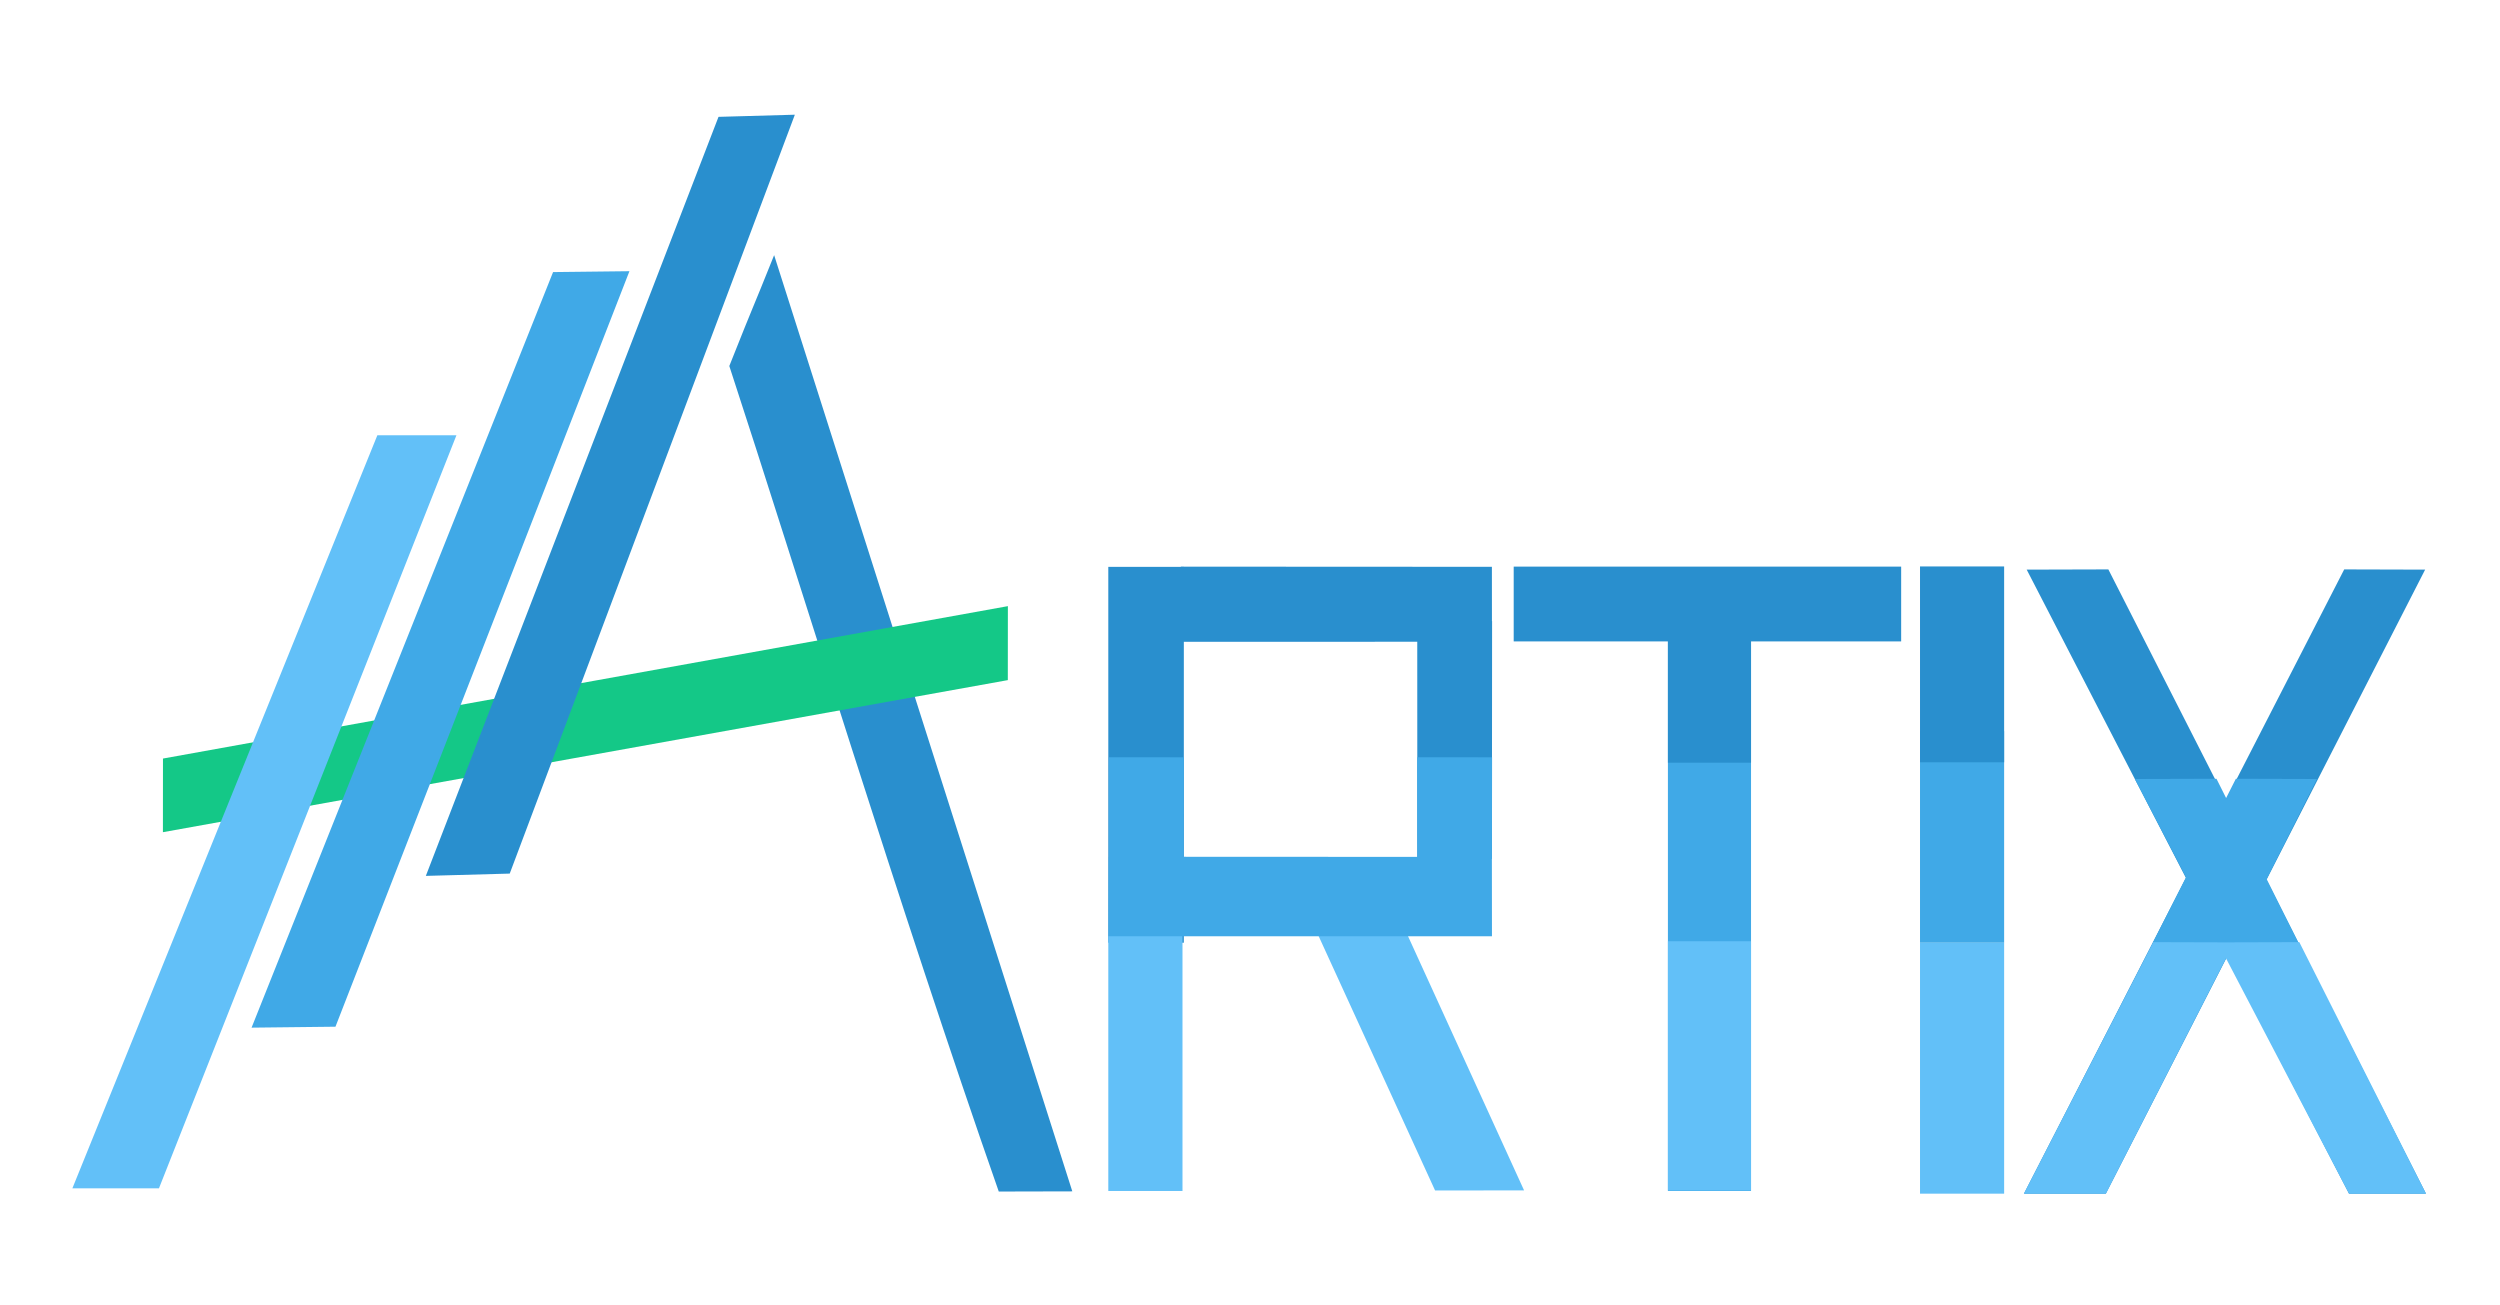
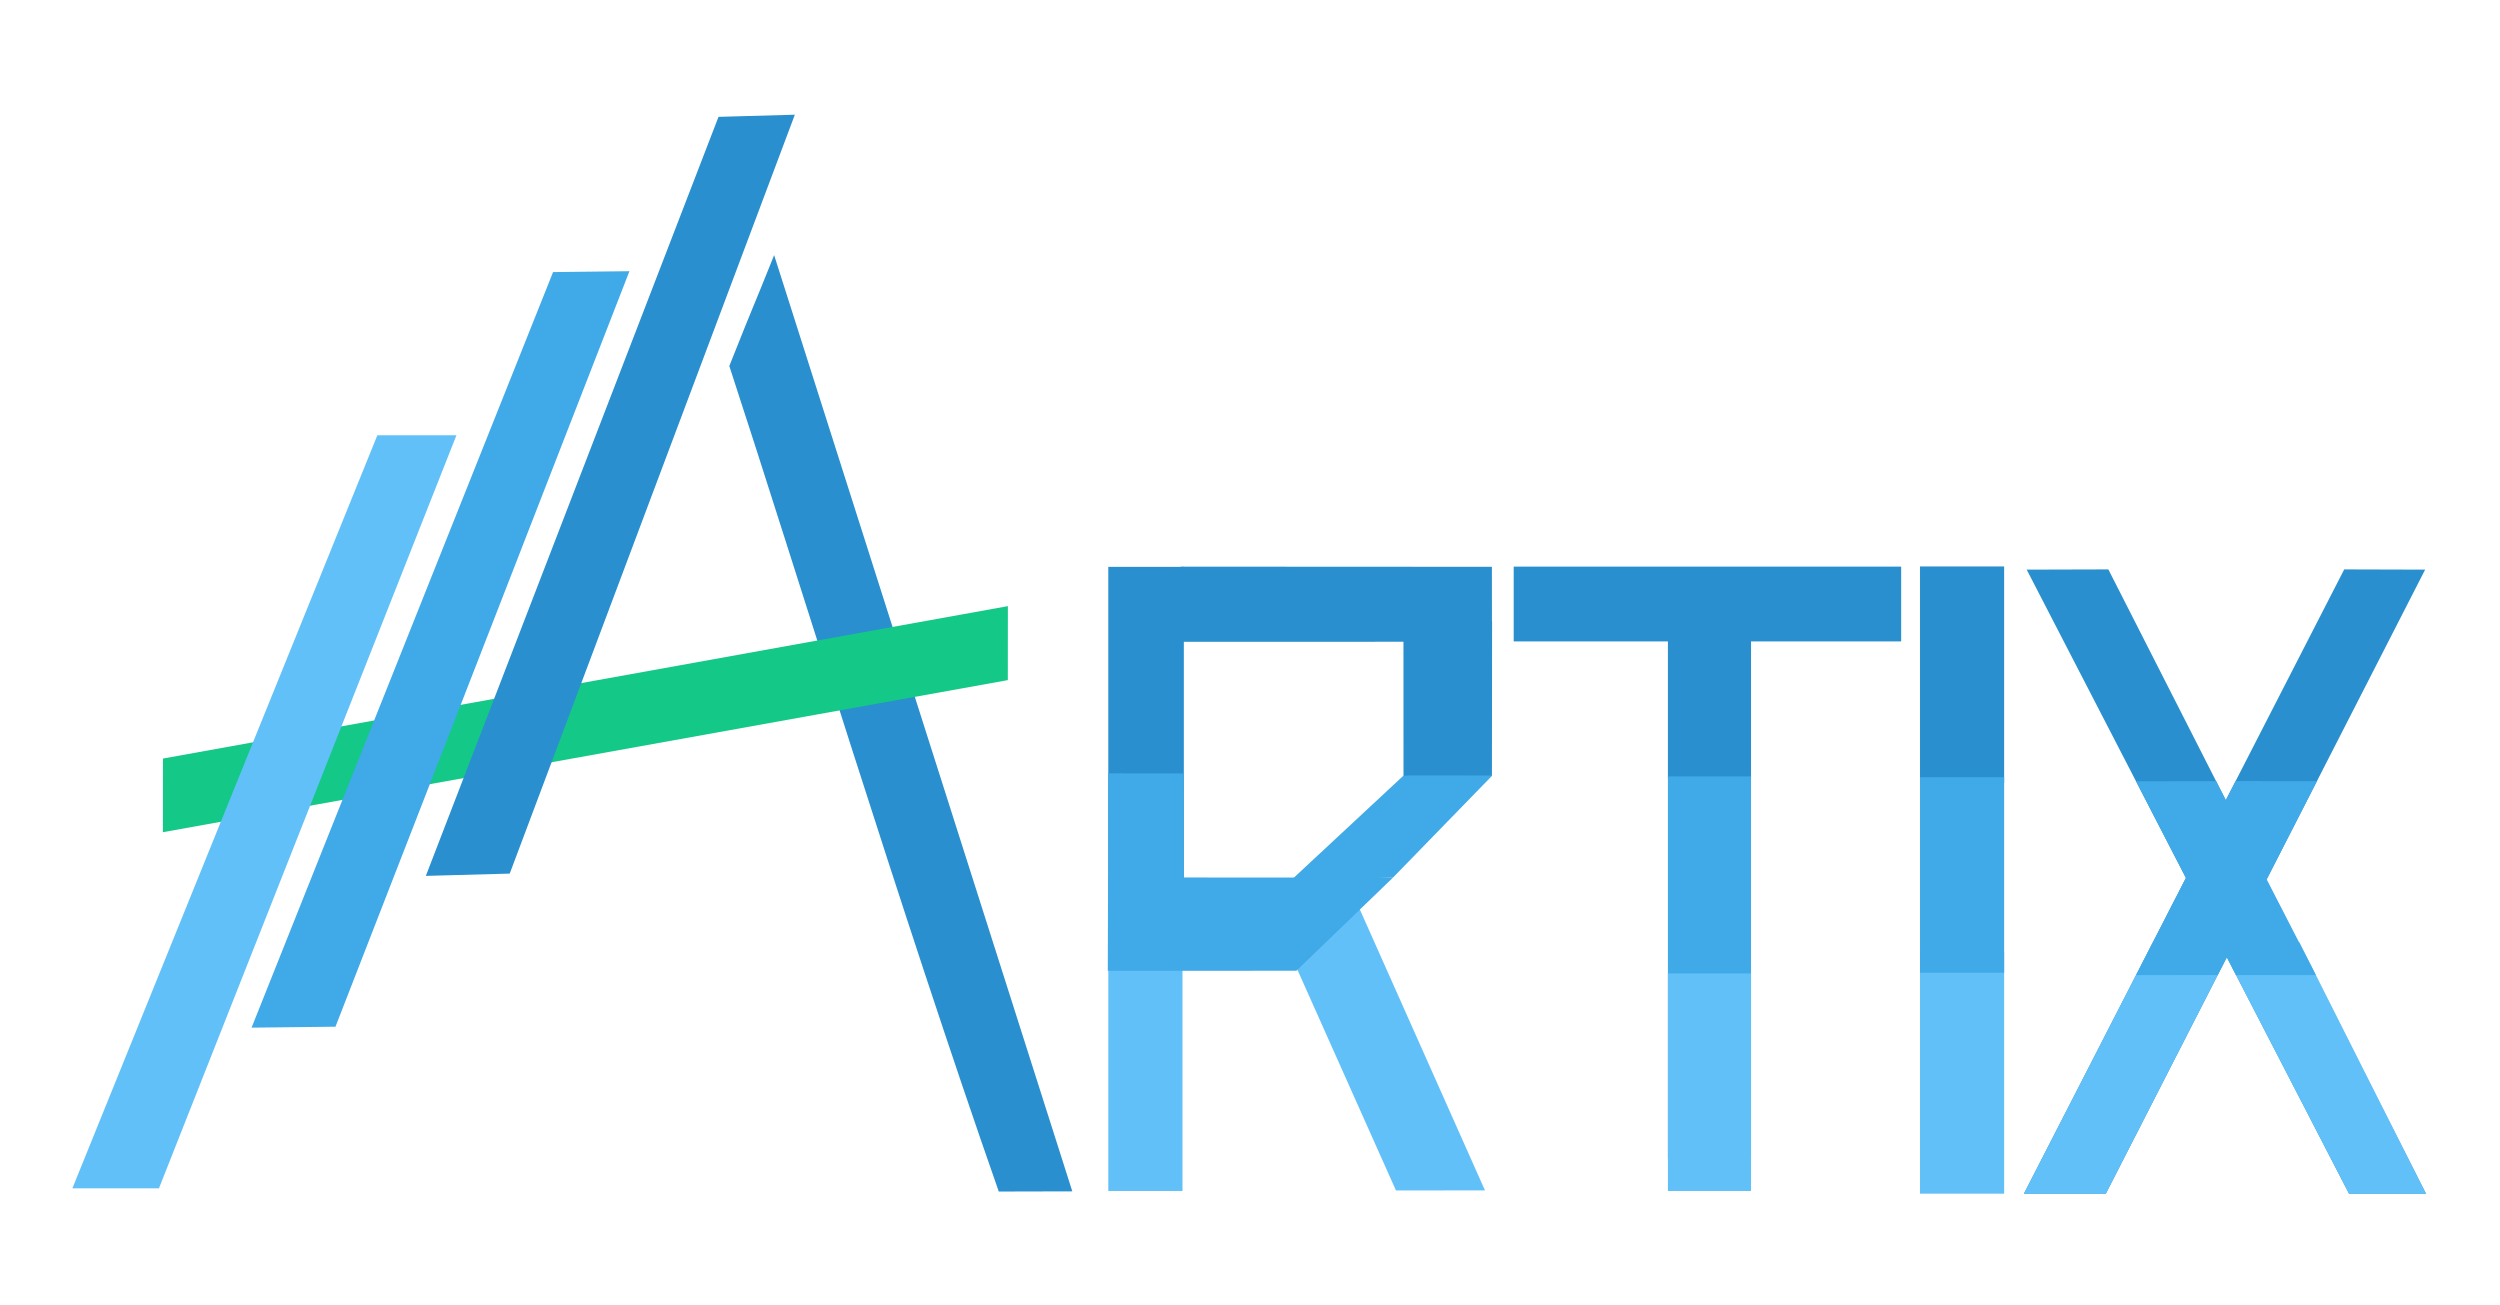
<svg xmlns="http://www.w3.org/2000/svg" width="575mm" height="300mm" viewBox="0 0 575 300" version="1.1" id="svg8">
  <defs id="defs2" />
  <g id="layer1" transform="translate(0,3)">
-     <path style="opacity:1;fill:#298fce;fill-opacity:1;fill-rule:nonzero;stroke:none;stroke-width:0.307;stroke-miterlimit:4;stroke-dasharray:none;stroke-dashoffset:24.5;stroke-opacity:1" d="m 325.968,139.832 17.213,0.035 -0.038,54.646 -17.163,0.01 z" id="path866" />
+     <path id="path835" d="m 383.619,131.558 h 19.118 v 44.569 h -19.118 z" style="opacity:1;fill:#298fce;fill-opacity:1;fill-rule:nonzero;stroke:none;stroke-width:0.28;stroke-miterlimit:4;stroke-dasharray:none;stroke-dashoffset:24.5;stroke-opacity:1" />
+     <path style="opacity:1;fill:#298fce;fill-opacity:1;fill-rule:nonzero;stroke:none;stroke-width:0.307;stroke-miterlimit:4;stroke-dasharray:none;stroke-dashoffset:24.5;stroke-opacity:1" d="m 322.793,139.832 20.388,0.035 -0.038,35.596 -20.338,0.01 z" id="path866" />
    <path style="fill:#298fce;fill-opacity:1;stroke:none;stroke-width:0.283px;stroke-linecap:butt;stroke-linejoin:miter;stroke-opacity:1" d="m 178.051,55.683 68.58,215.331 -16.914,0.04 C 207.025,206.242 182.939,127.533 167.742,81.184 c 6.496,-16.352 4.654,-11.374 10.309,-25.502 z" id="path828-8-0-1" />
    <path style="fill:#14c887;fill-opacity:1;stroke:none;stroke-width:0.283px;stroke-linecap:butt;stroke-linejoin:miter;stroke-opacity:1" d="m 231.811,136.412 -0.014,17.016 -194.328,34.976 0.014,-16.937 z" id="path828-8-0-7" />
    <path style="fill:#62c0f8;fill-opacity:1;stroke:none;stroke-width:0.282px;stroke-linecap:butt;stroke-linejoin:miter;stroke-opacity:1" d="M 86.791,97.114 H 104.981 L 36.557,270.319 H 16.645 Z" id="path828" />
    <path style="fill:#40a9e7;fill-opacity:1;stroke:none;stroke-width:0.283px;stroke-linecap:butt;stroke-linejoin:miter;stroke-opacity:1" d="M 127.207,59.58 144.769,59.376 77.157,233.142 57.859,233.36 Z" id="path828-8" />
    <path style="fill:#298fce;fill-opacity:1;stroke:none;stroke-width:0.283px;stroke-linecap:butt;stroke-linejoin:miter;stroke-opacity:1" d="m 165.258,23.875 17.558,-0.492 -65.579,174.544 -19.294,0.527 z" id="path828-8-0" />
-     <path style="opacity:1;fill:#40a9e7;fill-opacity:1;fill-rule:nonzero;stroke:none;stroke-width:0.494;stroke-miterlimit:4;stroke-dasharray:none;stroke-dashoffset:24.5;stroke-opacity:1" d="m 383.619,143.812 h 19.118 v 127.114 h -19.118 z" id="rect859" />
+     <path style="opacity:1;fill:#40a9e7;fill-opacity:1;fill-rule:nonzero;stroke:none;stroke-width:0.494;stroke-miterlimit:4;stroke-dasharray:none;stroke-dashoffset:24.5;stroke-opacity:1" d="m 383.619,175.562 h 19.118 v 87.955 h -19.118 z" id="rect859" />
    <path id="rect833" style="opacity:1;fill:#298fce;fill-opacity:1;fill-rule:nonzero;stroke:none;stroke-width:0.533;stroke-miterlimit:4;stroke-dasharray:none;stroke-dashoffset:24.5;stroke-opacity:1" d="m 539.17,127.962 18.612,0.053 -73.436,143.527 -18.845,0.002 z m -73.031,0.053 18.78,-0.053 73.06,143.582 -17.707,-0.002 z" />
-     <path id="path858" d="m 303.112,211.922 20.555,0.01 26.874,58.862 -20.473,0.012 z" style="opacity:1;fill:#62c0f8;fill-opacity:1;fill-rule:nonzero;stroke:none;stroke-width:0.359;stroke-miterlimit:4;stroke-dasharray:none;stroke-dashoffset:24.5;stroke-opacity:1" />
+     <path id="path858" d="m 291.471,204.514 20.555,0.01 29.52,66.27 -20.473,0.012 z" style="opacity:1;fill:#62c0f8;fill-opacity:1;fill-rule:nonzero;stroke:none;stroke-width:0.359;stroke-miterlimit:4;stroke-dasharray:none;stroke-dashoffset:24.5;stroke-opacity:1" />
    <path style="opacity:1;fill:#298fce;fill-opacity:1;fill-rule:nonzero;stroke:none;stroke-width:0.352;stroke-miterlimit:4;stroke-dasharray:none;stroke-dashoffset:24.5;stroke-opacity:1" d="m 271.55,144.614 0.046,-17.286 71.541,0.038 0.014,17.236 z" id="path862" />
-     <path style="opacity:1;fill:#298fce;fill-opacity:1;fill-rule:nonzero;stroke:none;stroke-width:0.394;stroke-miterlimit:4;stroke-dasharray:none;stroke-dashoffset:24.5;stroke-opacity:1" d="m 254.909,127.378 h 17.372 v 86.449 h -17.372 z" id="rect832" />
-     <path id="path831" d="m 441.604,165.17 h 19.347 v 48.67 h -19.347 z" style="opacity:1;fill:#40a9e7;fill-opacity:1;fill-rule:nonzero;stroke:none;stroke-width:0.307;stroke-miterlimit:4;stroke-dasharray:none;stroke-dashoffset:24.5;stroke-opacity:1" />
-     <path style="opacity:1;fill:#62c0f8;fill-opacity:1;fill-rule:nonzero;stroke:none;stroke-width:0.335;stroke-miterlimit:4;stroke-dasharray:none;stroke-dashoffset:24.5;stroke-opacity:1" d="m 441.604,213.84 h 19.347 v 57.703 h -19.347 z" id="path833" />
-     <path id="path826" d="m 383.619,213.486 h 19.118 v 57.342 h -19.118 z" style="opacity:1;fill:#62c0f8;fill-opacity:1;fill-rule:nonzero;stroke:none;stroke-width:0.332;stroke-miterlimit:4;stroke-dasharray:none;stroke-dashoffset:24.5;stroke-opacity:1" />
-     <path id="path835" d="m 383.619,131.558 h 19.118 v 40.864 h -19.118 z" style="opacity:1;fill:#298fce;fill-opacity:1;fill-rule:nonzero;stroke:none;stroke-width:0.28;stroke-miterlimit:4;stroke-dasharray:none;stroke-dashoffset:24.5;stroke-opacity:1" />
+     <path style="opacity:1;fill:#298fce;fill-opacity:1;fill-rule:nonzero;stroke:none;stroke-width:0.394;stroke-miterlimit:4;stroke-dasharray:none;stroke-dashoffset:24.5;stroke-opacity:1" d="m 254.909,127.378 h 17.372 v 73.219 h -17.372 z" id="rect832" />
+     <path style="opacity:1;fill:#62c0f8;fill-opacity:1;fill-rule:nonzero;stroke:none;stroke-width:0.329;stroke-miterlimit:4;stroke-dasharray:none;stroke-dashoffset:24.5;stroke-opacity:1" d="m 441.604,215.956 h 19.347 v 55.587 h -19.347 z" id="path833" />
+     <path id="path826" d="m 383.619,220.895 h 19.118 v 50.031 h -19.118 z" style="opacity:1;fill:#62c0f8;fill-opacity:1;fill-rule:nonzero;stroke:none;stroke-width:0.332;stroke-miterlimit:4;stroke-dasharray:none;stroke-dashoffset:24.5;stroke-opacity:1" />
    <path style="opacity:1;fill:#298fce;fill-opacity:1;fill-rule:nonzero;stroke:none;stroke-width:0.402;stroke-miterlimit:4;stroke-dasharray:none;stroke-dashoffset:24.5;stroke-opacity:1" d="m 348.151,144.524 v -17.203 h 89.116 v 17.203 z" id="rect861" />
-     <path id="path830" d="m 254.909,212.239 h 17.065 v 58.687 h -17.065 z" style="opacity:1;fill:#62c0f8;fill-opacity:1;fill-rule:nonzero;stroke:none;stroke-width:0.322;stroke-miterlimit:4;stroke-dasharray:none;stroke-dashoffset:24.5;stroke-opacity:1" />
-     <path style="opacity:1;fill:#298fce;fill-opacity:1;fill-rule:nonzero;stroke:none;stroke-width:0.296;stroke-miterlimit:4;stroke-dasharray:none;stroke-dashoffset:24.5;stroke-opacity:1" d="m 441.604,127.282 h 19.347 v 45.046 h -19.347 z" id="rect863" />
-     <path id="path864" d="m 254.961,212.348 0.057,-18.3 88.116,0.041 0.017,18.246 z" style="opacity:1;fill:#40a9e7;fill-opacity:1;fill-rule:nonzero;stroke:none;stroke-width:0.402;stroke-miterlimit:4;stroke-dasharray:none;stroke-dashoffset:24.5;stroke-opacity:1" />
-     <path id="path832" d="m 325.968,171.167 17.213,0.015 -0.038,23.338 -17.163,0.004 z" style="opacity:1;fill:#40a9e7;fill-opacity:1;fill-rule:nonzero;stroke:none;stroke-width:0.201;stroke-miterlimit:4;stroke-dasharray:none;stroke-dashoffset:24.5;stroke-opacity:1" />
-     <path style="opacity:1;fill:#40a9e7;fill-opacity:1;fill-rule:nonzero;stroke:none;stroke-width:0.201;stroke-miterlimit:4;stroke-dasharray:none;stroke-dashoffset:24.5;stroke-opacity:1" d="m 255.059,171.167 17.213,0.015 -0.038,23.338 -17.163,0.004 z" id="path834" />
-     <path d="m 514.249,176.117 18.662,0.053 -18.932,37.694 -18.845,0.002 z m -23.239,0.053 18.78,-0.053 18.885,37.749 -18.036,-0.002 z" style="opacity:1;fill:#40a9e7;fill-opacity:1;fill-rule:nonzero;stroke:none;stroke-width:0.533;stroke-miterlimit:4;stroke-dasharray:none;stroke-dashoffset:24.5;stroke-opacity:1" id="path836" />
-     <path d="m 495.249,213.687 18.612,0.053 -29.515,57.802 -18.845,0.002 z m 14.811,0.053 18.78,-0.053 29.139,57.857 -17.707,-0.002 z" style="opacity:1;fill:#62c0f8;fill-opacity:1;fill-rule:nonzero;stroke:none;stroke-width:0.533;stroke-miterlimit:4;stroke-dasharray:none;stroke-dashoffset:24.5;stroke-opacity:1" id="path838" />
+     <path id="path830" d="m 254.909,215.943 h 17.065 v 54.982 h -17.065 z" style="opacity:1;fill:#62c0f8;fill-opacity:1;fill-rule:nonzero;stroke:none;stroke-width:0.322;stroke-miterlimit:4;stroke-dasharray:none;stroke-dashoffset:24.5;stroke-opacity:1" />
+     <path style="opacity:1;fill:#298fce;fill-opacity:1;fill-rule:nonzero;stroke:none;stroke-width:0.296;stroke-miterlimit:4;stroke-dasharray:none;stroke-dashoffset:24.5;stroke-opacity:1" d="m 441.604,127.282 h 19.347 v 49.808 h -19.347 z" id="rect863" />
+     <path id="path864" d="m 254.795,220.286 0.057,-21.475 65.528,0.041 -22.208,21.421 z" style="opacity:1;fill:#40a9e7;fill-opacity:1;fill-rule:nonzero;stroke:none;stroke-width:0.402;stroke-miterlimit:4;stroke-dasharray:none;stroke-dashoffset:24.5;stroke-opacity:1" />
+     <path id="path832" d="m 322.793,175.4 20.388,0.015 -22.802,23.437 -23.416,0.593 z" style="opacity:1;fill:#40a9e7;fill-opacity:1;fill-rule:nonzero;stroke:none;stroke-width:0.201;stroke-miterlimit:4;stroke-dasharray:none;stroke-dashoffset:24.5;stroke-opacity:1" />
+     <path style="opacity:1;fill:#40a9e7;fill-opacity:1;fill-rule:nonzero;stroke:none;stroke-width:0.201;stroke-miterlimit:4;stroke-dasharray:none;stroke-dashoffset:24.5;stroke-opacity:1" d="m 254.896,174.871 17.376,0.015 -0.038,24.926 -17.326,0.004 z" id="path834" />
+     <path d="m 495.199,213.64 18.762,0.017 -29.615,57.886 -18.845,0.002 z m 15.161,0.05 18.48,-0.003 29.139,57.857 -17.707,-0.002 z" style="opacity:1;fill:#62c0f8;fill-opacity:1;fill-rule:nonzero;stroke:none;stroke-width:0.533;stroke-miterlimit:4;stroke-dasharray:none;stroke-dashoffset:24.5;stroke-opacity:1" id="path838" />
+     <path d="m 514.196,176.646 18.697,0.023 -22.835,44.603 -18.766,0.002 z m -22.894,0.061 18.403,-0.053 22.958,44.62 -18.375,-0.002 z" style="opacity:1;fill:#40a9e7;fill-opacity:1;fill-rule:nonzero;stroke:none;stroke-width:0.533;stroke-miterlimit:4;stroke-dasharray:none;stroke-dashoffset:24.5;stroke-opacity:1" id="path836" />
+     <path id="path831" d="m 441.604,175.753 h 19.347 v 44.966 h -19.347 z" style="opacity:1;fill:#40a9e7;fill-opacity:1;fill-rule:nonzero;stroke:none;stroke-width:0.307;stroke-miterlimit:4;stroke-dasharray:none;stroke-dashoffset:24.5;stroke-opacity:1" />
  </g>
</svg>
